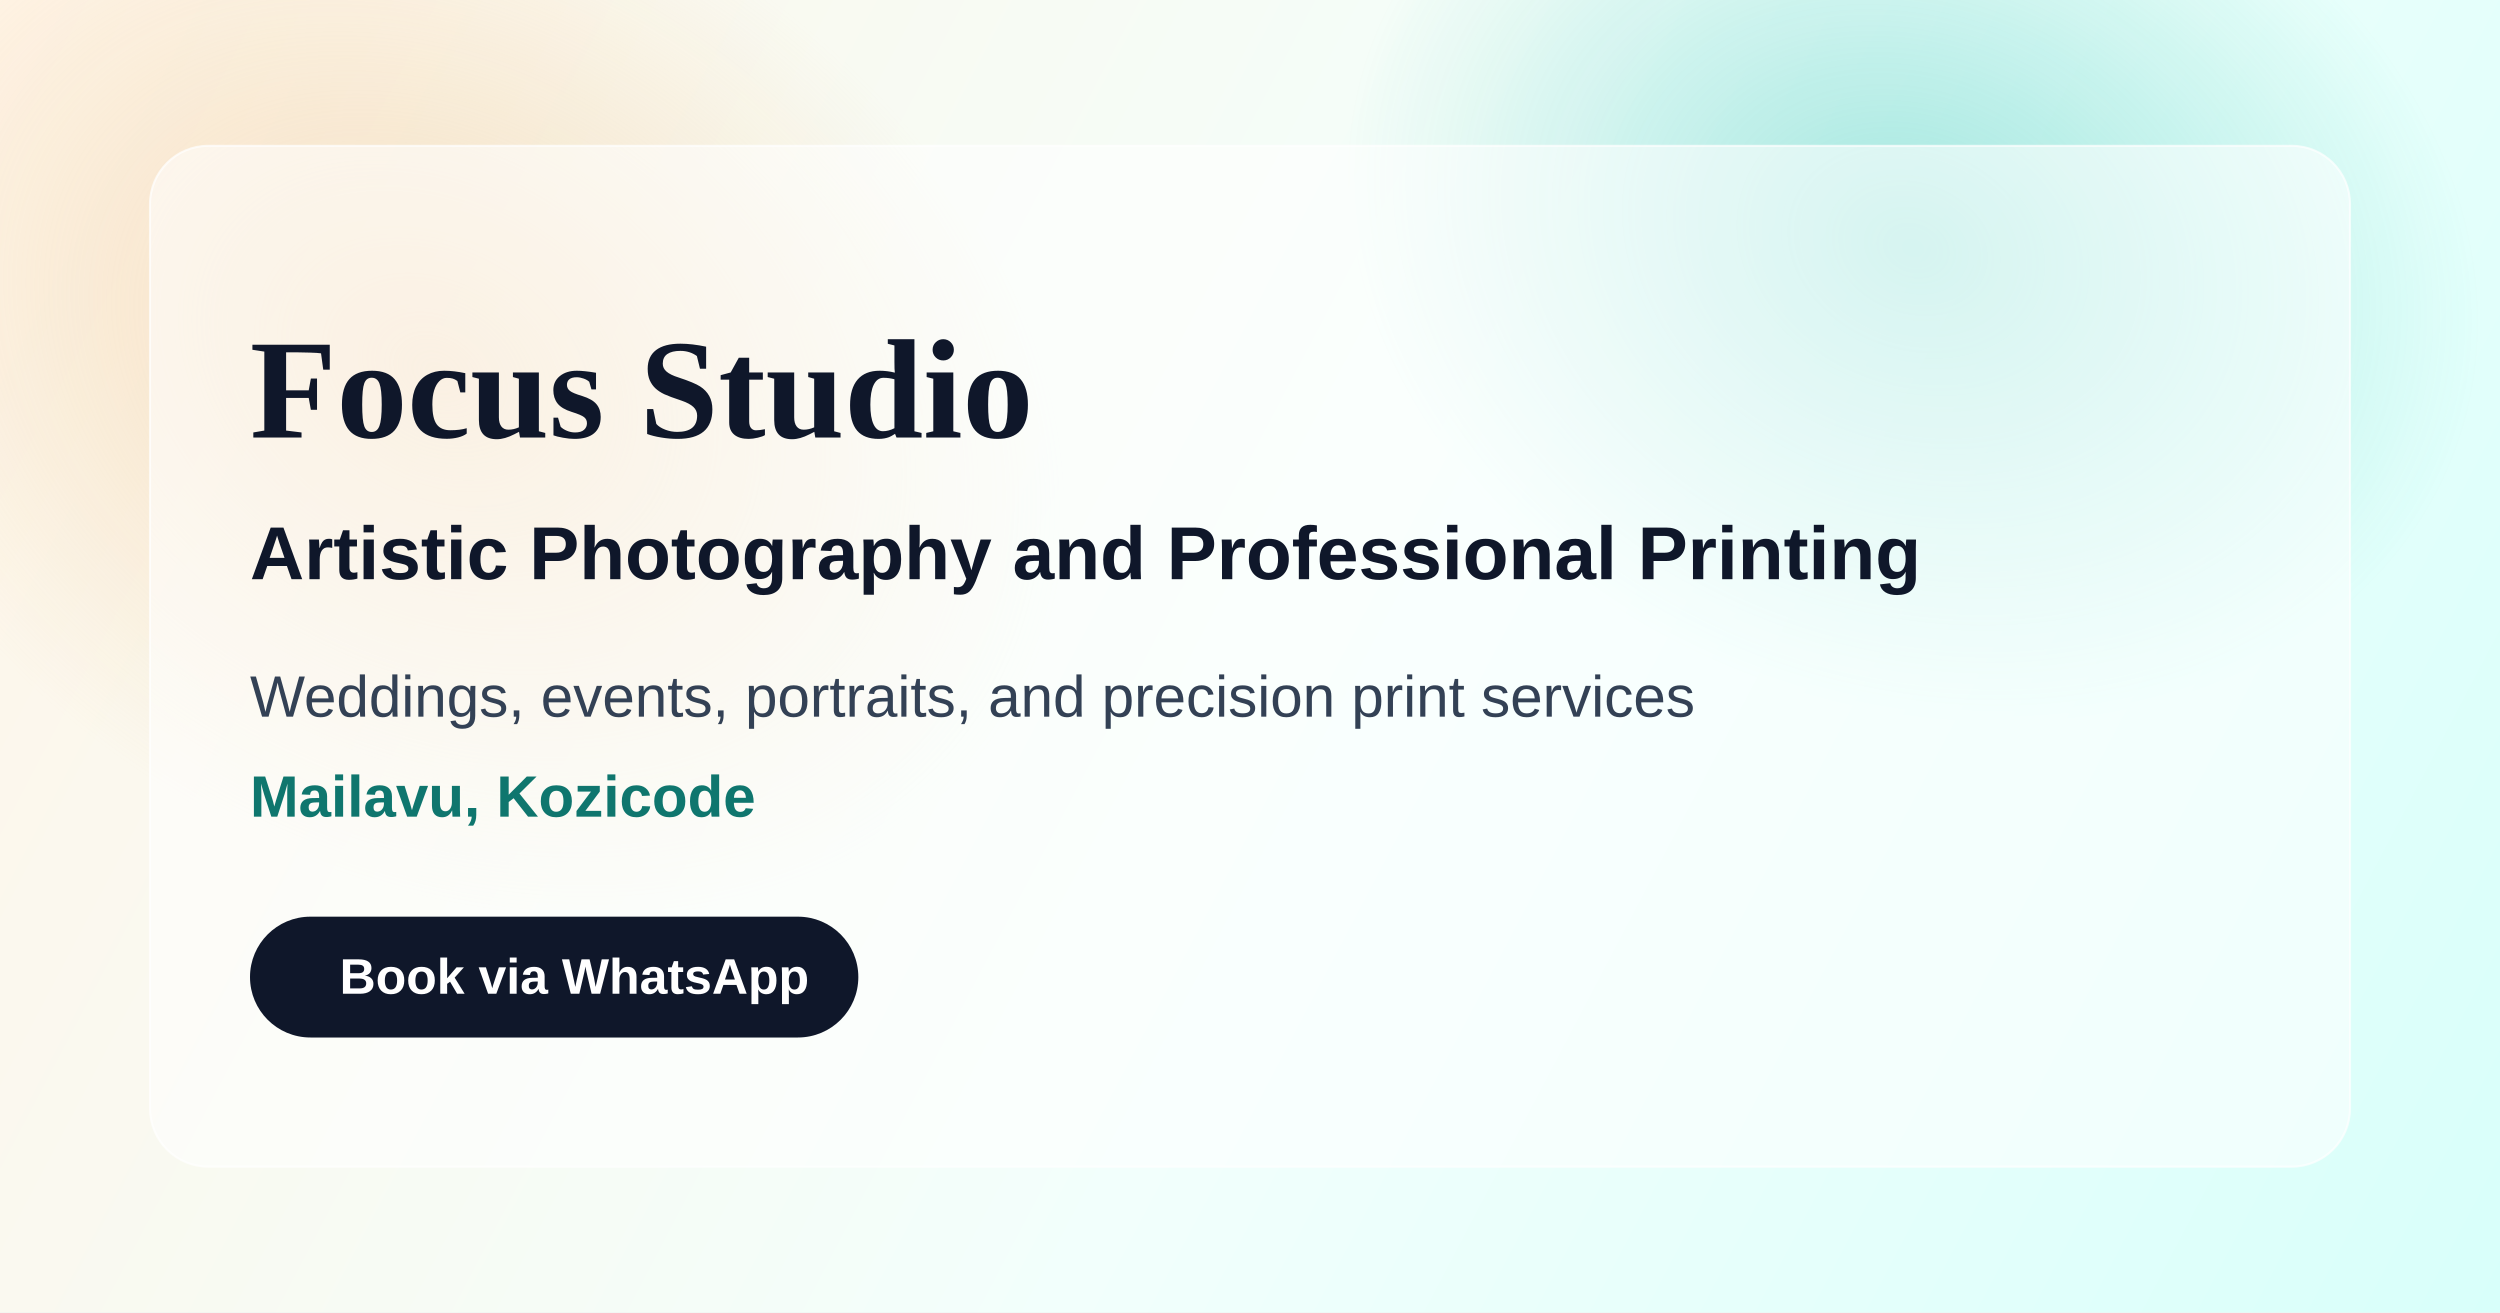
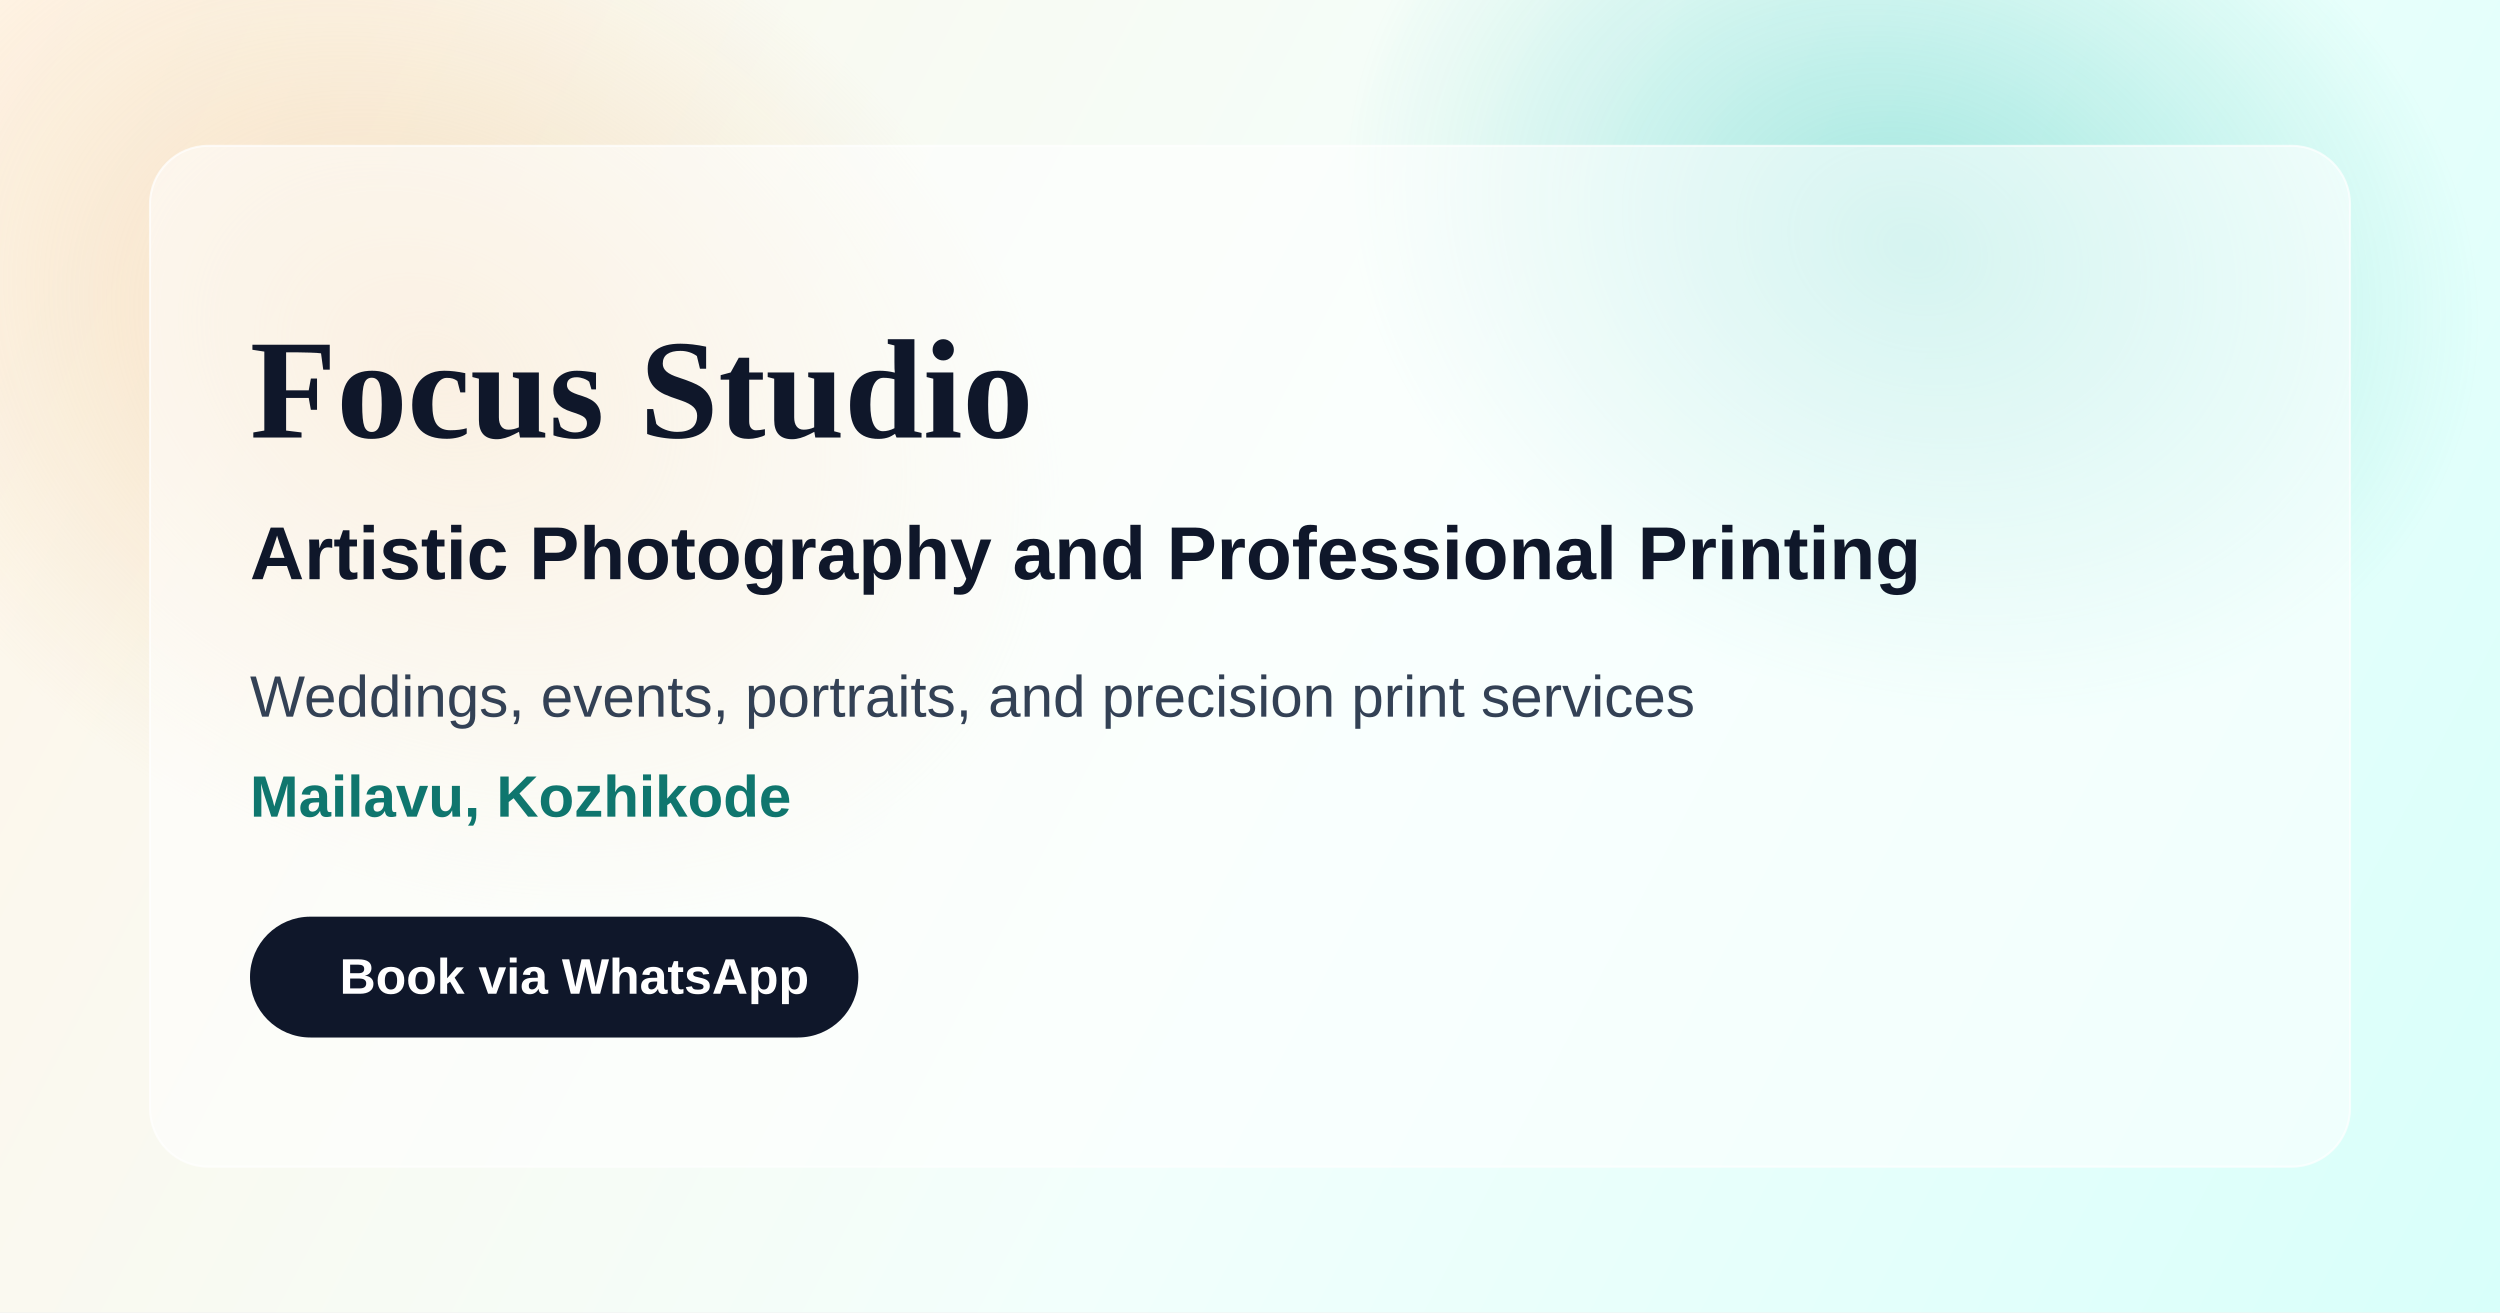
<svg xmlns="http://www.w3.org/2000/svg" width="1200" height="630" viewBox="0 0 1200 630" fill="none">
  <defs>
    <linearGradient id="bg" x1="0" y1="0" x2="1200" y2="630" gradientUnits="userSpaceOnUse">
      <stop stop-color="#FFF5E8" />
      <stop offset="0.55" stop-color="#F2FFFC" />
      <stop offset="1" stop-color="#D8FFFA" />
    </linearGradient>
    <radialGradient id="softA" cx="0" cy="0" r="1" gradientUnits="userSpaceOnUse" gradientTransform="translate(210 180) rotate(30) scale(320 240)">
      <stop stop-color="#EFC998" stop-opacity="0.55" />
      <stop offset="1" stop-color="#EFC998" stop-opacity="0" />
    </radialGradient>
    <radialGradient id="softB" cx="0" cy="0" r="1" gradientUnits="userSpaceOnUse" gradientTransform="translate(920 120) rotate(20) scale(280 220)">
      <stop stop-color="#14B8A6" stop-opacity="0.35" />
      <stop offset="1" stop-color="#14B8A6" stop-opacity="0" />
    </radialGradient>
  </defs>
  <rect width="1200" height="630" fill="url(#bg)" />
  <rect width="1200" height="630" fill="url(#softA)" />
  <rect width="1200" height="630" fill="url(#softB)" />
  <rect x="72" y="70" width="1056" height="490" rx="28" fill="white" fill-opacity="0.56" stroke="white" stroke-opacity="0.7" />
  <text x="120" y="210" fill="#0F172A" font-family="Georgia, Times New Roman, serif" font-size="68" font-weight="700">
    Focus Studio
  </text>
  <text x="120" y="278" fill="#0F172A" font-family="Arial, Helvetica, sans-serif" font-size="36" font-weight="600">
    Artistic Photography and Professional Printing
  </text>
  <text x="120" y="344" fill="#334155" font-family="Arial, Helvetica, sans-serif" font-size="28">
    Weddings, events, portraits, and precision print services
  </text>
  <text x="120" y="392" fill="#0F766E" font-family="Arial, Helvetica, sans-serif" font-size="28" font-weight="700">
-     Mailavu, Kozicode
+     Mailavu, Kozhikode
  </text>
  <rect x="120" y="440" width="292" height="58" rx="29" fill="#0F172A" />
  <text x="163" y="477" fill="white" font-family="Arial, Helvetica, sans-serif" font-size="24" font-weight="700">
    Book via WhatsApp
  </text>
</svg>
